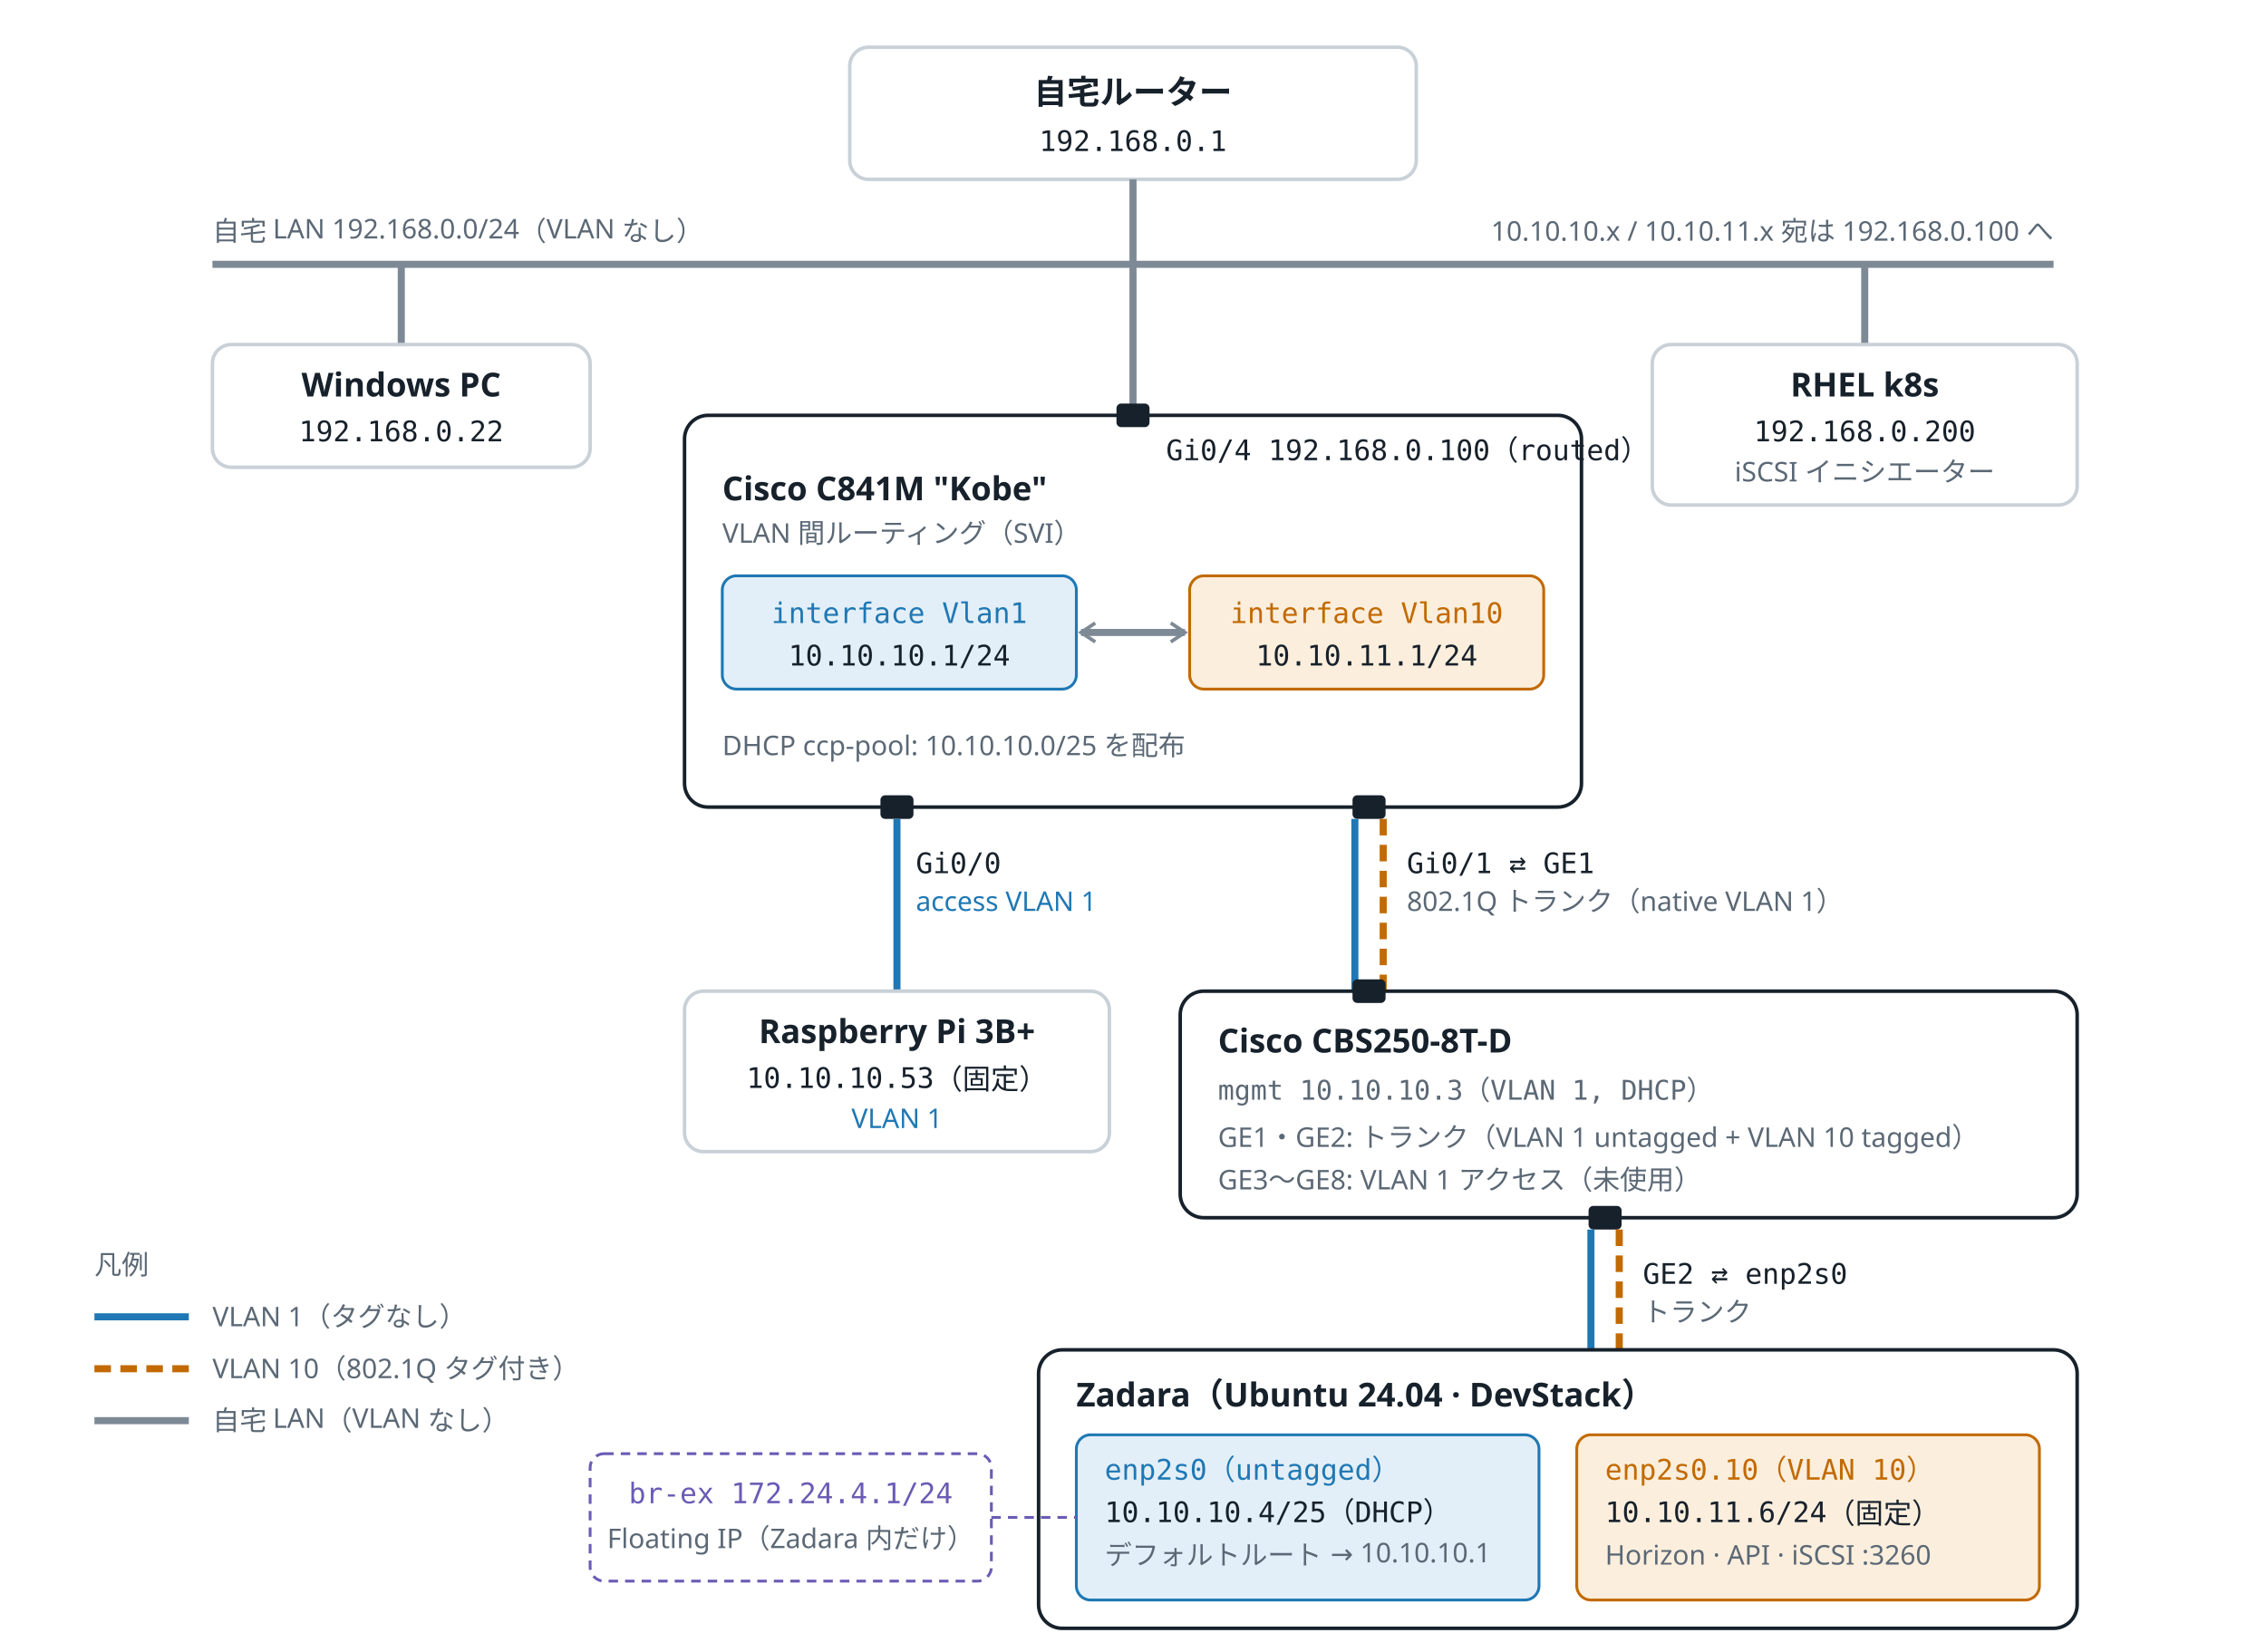
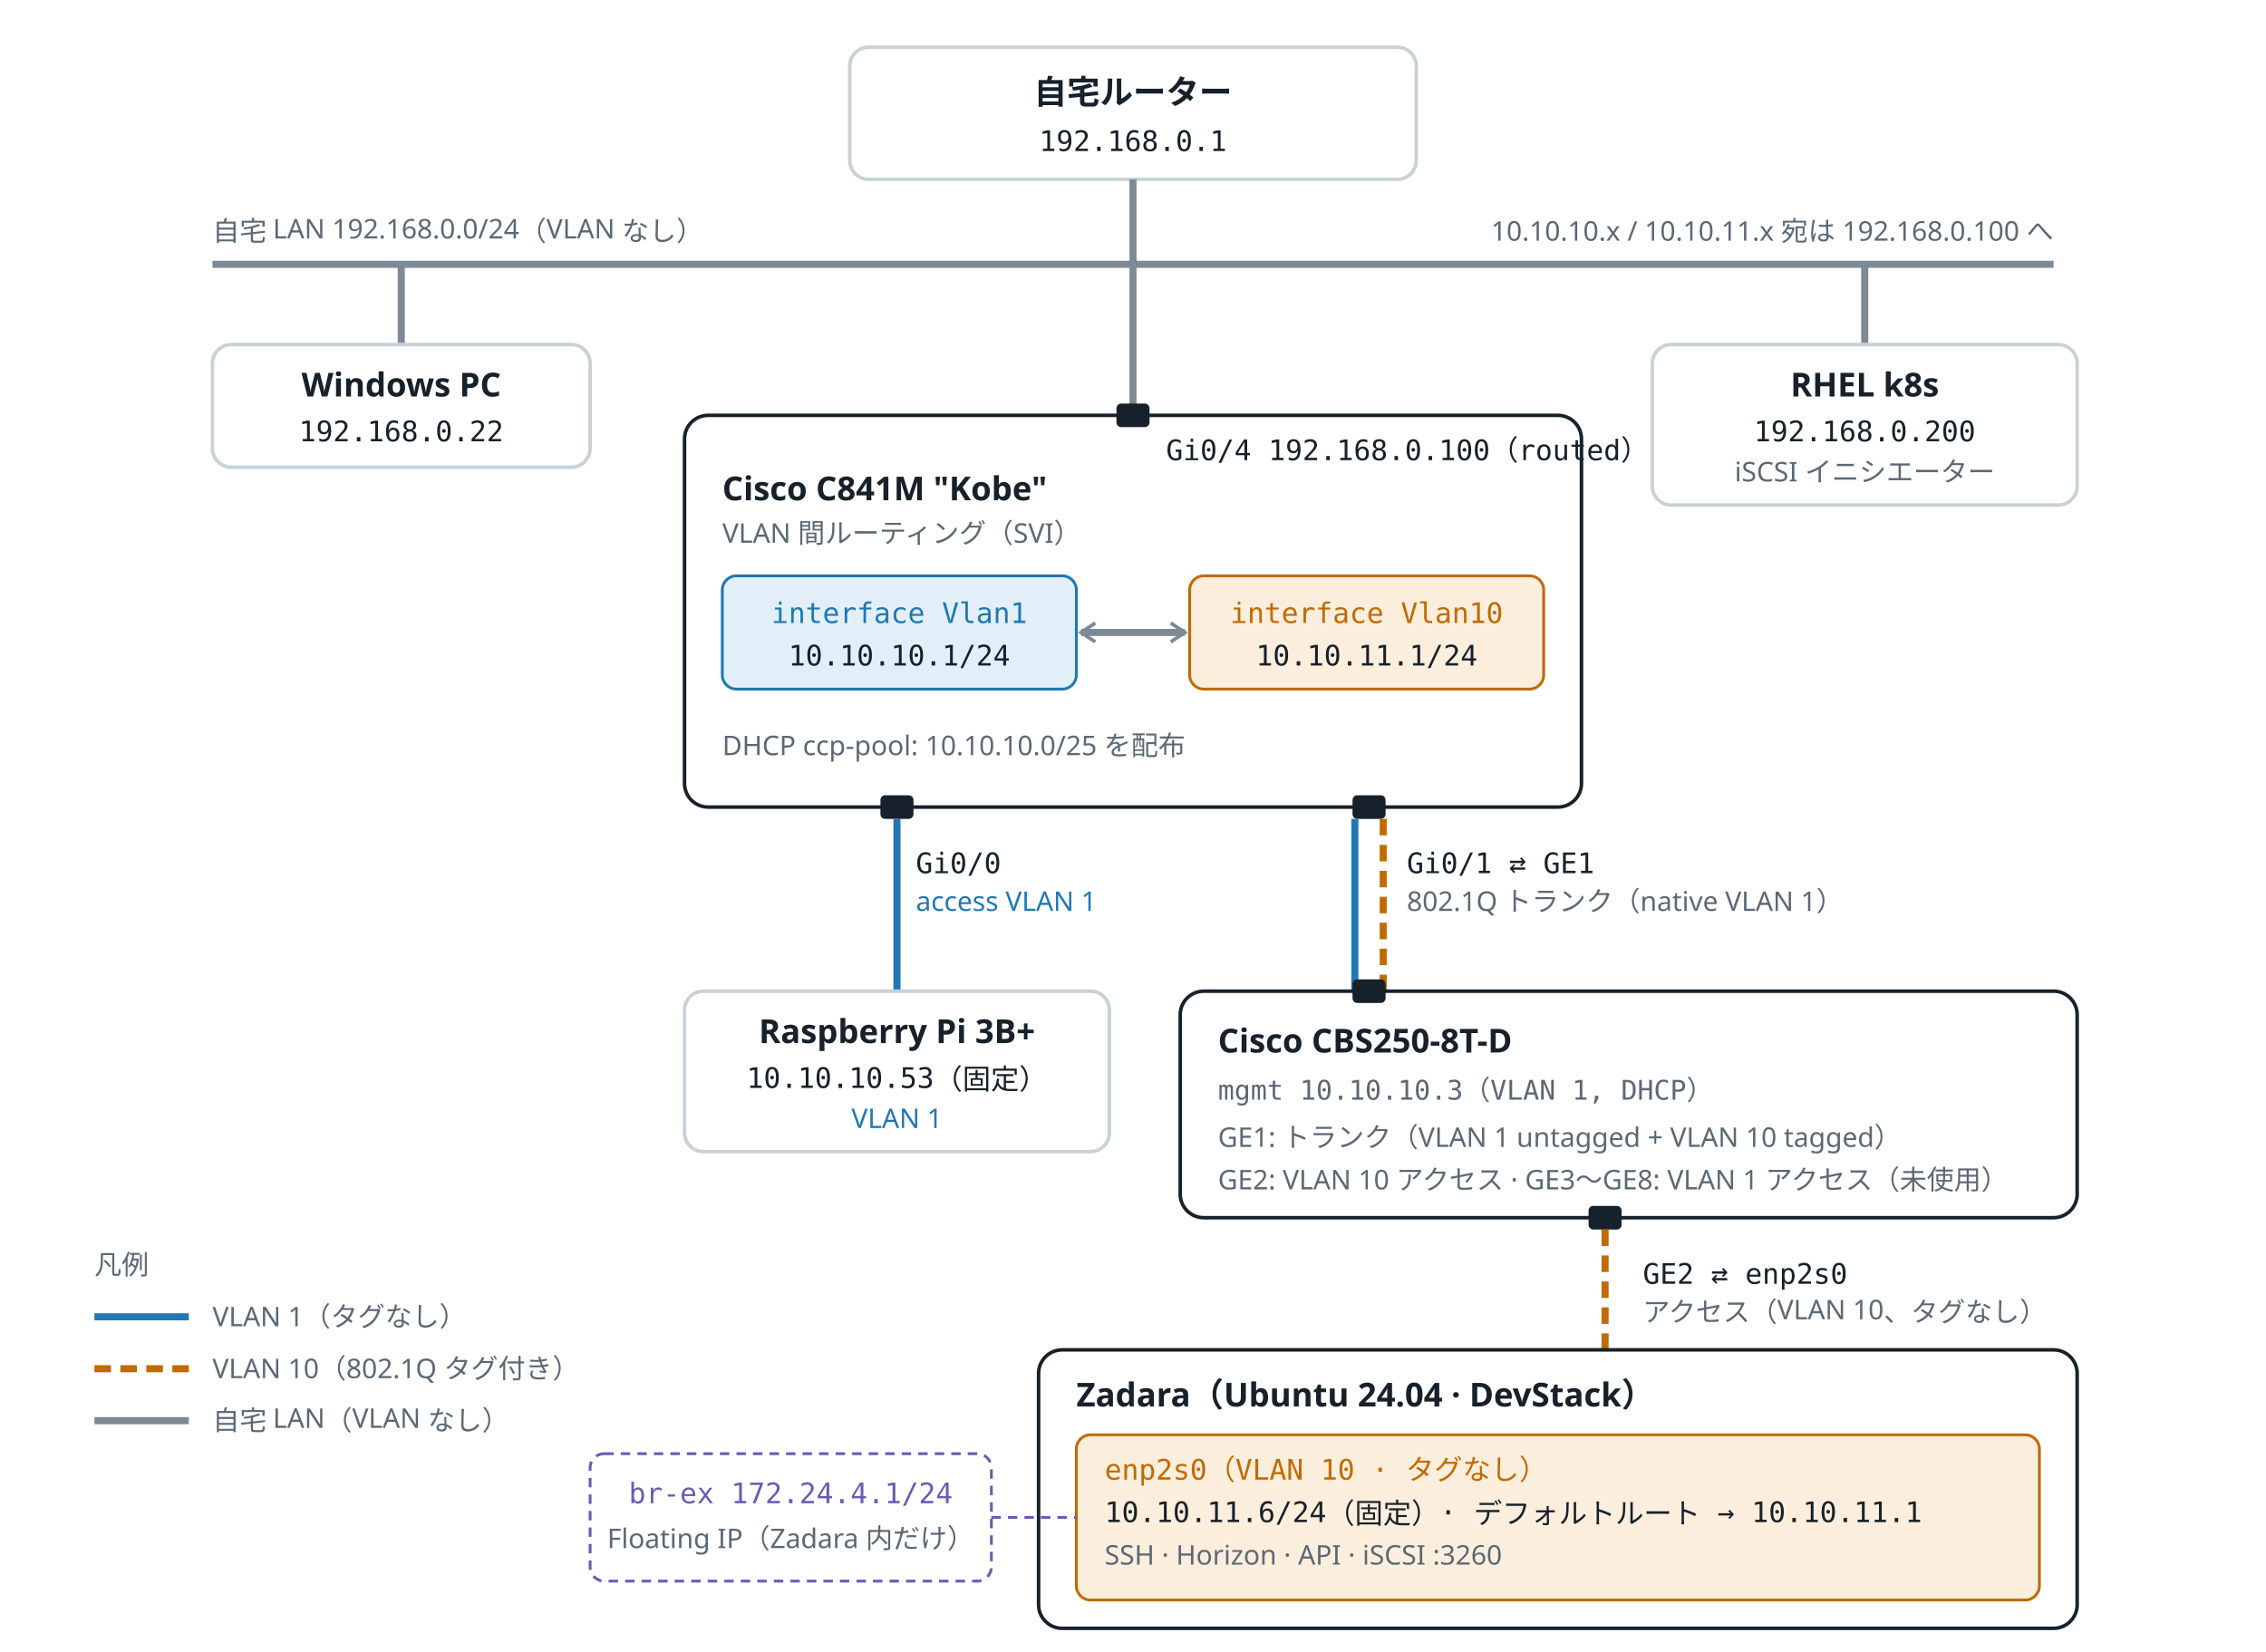
<svg xmlns="http://www.w3.org/2000/svg" viewBox="0 0 960 700" width="960" height="700">
  <style>
text{font-family:'IBM Plex Sans JP','Hiragino Sans','Yu Gothic UI',sans-serif;font-size:13px;fill:#17212b}
x{ font-family: "IBM Plex Sans JP", "Hiragino Sans", "Yu Gothic UI", system-ui, sans-serif; fill: #17212b; font-size: 13px; }
.mono { font-family: "IBM Plex Mono", ui-monospace, "Cascadia Mono", Consolas, monospace; font-size: 12px; }
.small { font-size: 11.5px; fill: #5b6875; }
.title { font-weight: 700; font-size: 14px; }
.box { fill: #ffffff; stroke: #c9d1d8; stroke-width: 1.5; }
.box-strong { fill: #ffffff; stroke: #17212b; stroke-width: 1.5; }
.svi1 { fill: #e3eff8; stroke: #1f78b4; stroke-width: 1.2; }
.svi10 { fill: #fbeedd; stroke: #c26a00; stroke-width: 1.2; }
.t1 { fill: #1f78b4; } .t10 { fill: #c26a00; } .text-ext { fill: #6b5bb5; }
.l-lan { stroke: #7d8a96; stroke-width: 3; fill: none; }
.l1 { stroke: #1f78b4; stroke-width: 3; fill: none; }
.l10 { stroke: #c26a00; stroke-width: 3; fill: none; stroke-dasharray: 7 4; }
.port { fill: #17212b; }
.ext { fill: none; stroke: #6b5bb5; stroke-width: 1.2; stroke-dasharray: 4 3; }
</style>
  <rect width="960" height="700" fill="#ffffff" />
  <rect class="box" x="360" y="20" width="240" height="56" rx="8" />
  <text class="title" x="480" y="44" text-anchor="middle">自宅ルーター</text>
  <text class="mono" x="480" y="64" text-anchor="middle">192.168.0.1</text>
  <line class="l-lan" x1="480" y1="76" x2="480" y2="112" />
  <line class="l-lan" x1="90" y1="112" x2="870" y2="112" />
  <text class="small" x="90" y="102">自宅 LAN 192.168.0.0/24（VLAN なし）</text>
  <text class="small" x="870" y="102" text-anchor="end">10.10.10.x / 10.10.11.x 宛は 192.168.0.100 へ</text>
  <line class="l-lan" x1="170" y1="112" x2="170" y2="146" />
  <rect class="box" x="90" y="146" width="160" height="52" rx="8" />
  <text class="title" x="170" y="168" text-anchor="middle">Windows PC</text>
  <text class="mono" x="170" y="187" text-anchor="middle">192.168.0.22</text>
  <line class="l-lan" x1="790" y1="112" x2="790" y2="146" />
  <rect class="box" x="700" y="146" width="180" height="68" rx="8" />
  <text class="title" x="790" y="168" text-anchor="middle">RHEL k8s</text>
  <text class="mono" x="790" y="187" text-anchor="middle">192.168.0.200</text>
  <text class="small" x="790" y="204" text-anchor="middle">iSCSI イニシエーター</text>
  <line class="l-lan" x1="480" y1="112" x2="480" y2="176" />
  <rect class="box-strong" x="290" y="176" width="380" height="166" rx="10" />
  <rect class="port" x="473" y="171" width="14" height="10" rx="2" />
  <text class="mono" x="494" y="195">Gi0/4 192.168.0.100（routed）</text>
  <text class="title" x="306" y="212">Cisco C841M "Kobe"</text>
  <text class="small" x="306" y="230">VLAN 間ルーティング（SVI）</text>
  <rect class="svi1" x="306" y="244" width="150" height="48" rx="6" />
  <text class="t1 mono" x="381" y="264" text-anchor="middle">interface Vlan1</text>
  <text class="mono" x="381" y="282" text-anchor="middle">10.10.10.1/24</text>
  <rect class="svi10" x="504" y="244" width="150" height="48" rx="6" />
  <text class="t10 mono" x="579" y="264" text-anchor="middle">interface Vlan10</text>
  <text class="mono" x="579" y="282" text-anchor="middle">10.10.11.1/24</text>
  <path class="l-lan" d="M458 268 H502" stroke-width="1.5" />
  <path d="M496 264 L502 268 L496 272" fill="none" stroke="#7d8a96" stroke-width="1.5" />
  <path d="M464 264 L458 268 L464 272" fill="none" stroke="#7d8a96" stroke-width="1.5" />
  <text class="small" x="306" y="320">DHCP ccp-pool: 10.10.10.0/25 を配布</text>
  <rect class="port" x="373" y="337" width="14" height="10" rx="2" />
  <rect class="port" x="573" y="337" width="14" height="10" rx="2" />
  <line class="l1" x1="380" y1="347" x2="380" y2="420" />
  <text class="mono" x="388" y="370">Gi0/0</text>
  <text class="t1 small" x="388" y="386">access VLAN 1</text>
  <rect class="box" x="290" y="420" width="180" height="68" rx="8" />
  <text class="title" x="380" y="442" text-anchor="middle">Raspberry Pi 3B+</text>
  <text class="mono" x="380" y="461" text-anchor="middle">10.10.10.53（固定）</text>
  <text class="t1 small" x="380" y="478" text-anchor="middle">VLAN 1</text>
  <line class="l1" x1="574" y1="347" x2="574" y2="420" />
  <line class="l10" x1="586" y1="347" x2="586" y2="420" />
  <text class="mono" x="596" y="370">Gi0/1 ⇄ GE1</text>
  <text class="small" x="596" y="386">802.1Q トランク（native VLAN 1）</text>
  <rect class="box-strong" x="500" y="420" width="380" height="96" rx="10" />
  <rect class="port" x="573" y="415" width="14" height="10" rx="2" />
  <text class="title" x="516" y="446">Cisco CBS250-8T-D</text>
  <text class="mono small" x="516" y="466">mgmt 10.10.10.3（VLAN 1, DHCP）</text>
-   <text class="small" x="516" y="486">GE1・GE2: トランク（VLAN 1 untagged + VLAN 10 tagged）</text>
-   <text class="small" x="516" y="504">GE3〜GE8: VLAN 1 アクセス（未使用）</text>
+   <text class="small" x="516" y="486">GE1: トランク（VLAN 1 untagged + VLAN 10 tagged）</text>
+   <text class="small" x="516" y="504">GE2: VLAN 10 アクセス · GE3〜GE8: VLAN 1 アクセス（未使用）</text>
  <rect class="port" x="673" y="511" width="14" height="10" rx="2" />
-   <line class="l1" x1="674" y1="521" x2="674" y2="572" />
-   <line class="l10" x1="686" y1="521" x2="686" y2="572" />
+   <line class="l10" x1="680" y1="521" x2="680" y2="572" />
  <text class="mono" x="696" y="544">GE2 ⇄ enp2s0</text>
-   <text class="small" x="696" y="560">トランク</text>
+   <text class="small" x="696" y="560">アクセス（VLAN 10、タグなし）</text>
  <rect class="box-strong" x="440" y="572" width="440" height="118" rx="10" />
  <text class="title" x="456" y="596">Zadara（Ubuntu 24.04 · DevStack）</text>
-   <rect class="svi1" x="456" y="608" width="196" height="70" rx="6" />
-   <text class="t1 mono" x="468" y="627">enp2s0（untagged）</text>
-   <text class="mono" x="468" y="645">10.10.10.4/25（DHCP）</text>
-   <text class="small" x="468" y="663">デフォルトルート → 10.10.10.1</text>
-   <rect class="svi10" x="668" y="608" width="196" height="70" rx="6" />
-   <text class="t10 mono" x="680" y="627">enp2s0.10（VLAN 10）</text>
-   <text class="mono" x="680" y="645">10.10.11.6/24（固定）</text>
-   <text class="small" x="680" y="663">Horizon · API · iSCSI :3260</text>
+   <rect class="svi10" x="456" y="608" width="408" height="70" rx="6" />
+   <text class="t10 mono" x="468" y="627">enp2s0（VLAN 10 · タグなし）</text>
+   <text class="mono" x="468" y="645">10.10.11.6/24（固定）· デフォルトルート → 10.10.11.1</text>
+   <text class="small" x="468" y="663">SSH · Horizon · API · iSCSI :3260</text>
  <rect class="ext" x="250" y="616" width="170" height="54" rx="6" />
  <text class="text-ext mono" x="335" y="637" text-anchor="middle">br-ex 172.24.4.1/24</text>
  <text class="small" x="335" y="656" text-anchor="middle">Floating IP（Zadara 内だけ）</text>
  <line class="ext" x1="420" y1="643" x2="456" y2="643" />
  <g transform="translate(40 540)">
    <text class="small" x="0" y="0">凡例</text>
    <line class="l1" x1="0" y1="18" x2="40" y2="18" />
    <text class="small" x="50" y="22">VLAN 1（タグなし）</text>
    <line class="l10" x1="0" y1="40" x2="40" y2="40" />
    <text class="small" x="50" y="44">VLAN 10（802.1Q タグ付き）</text>
    <line class="l-lan" x1="0" y1="62" x2="40" y2="62" />
    <text class="small" x="50" y="66">自宅 LAN（VLAN なし）</text>
  </g>
</svg>
